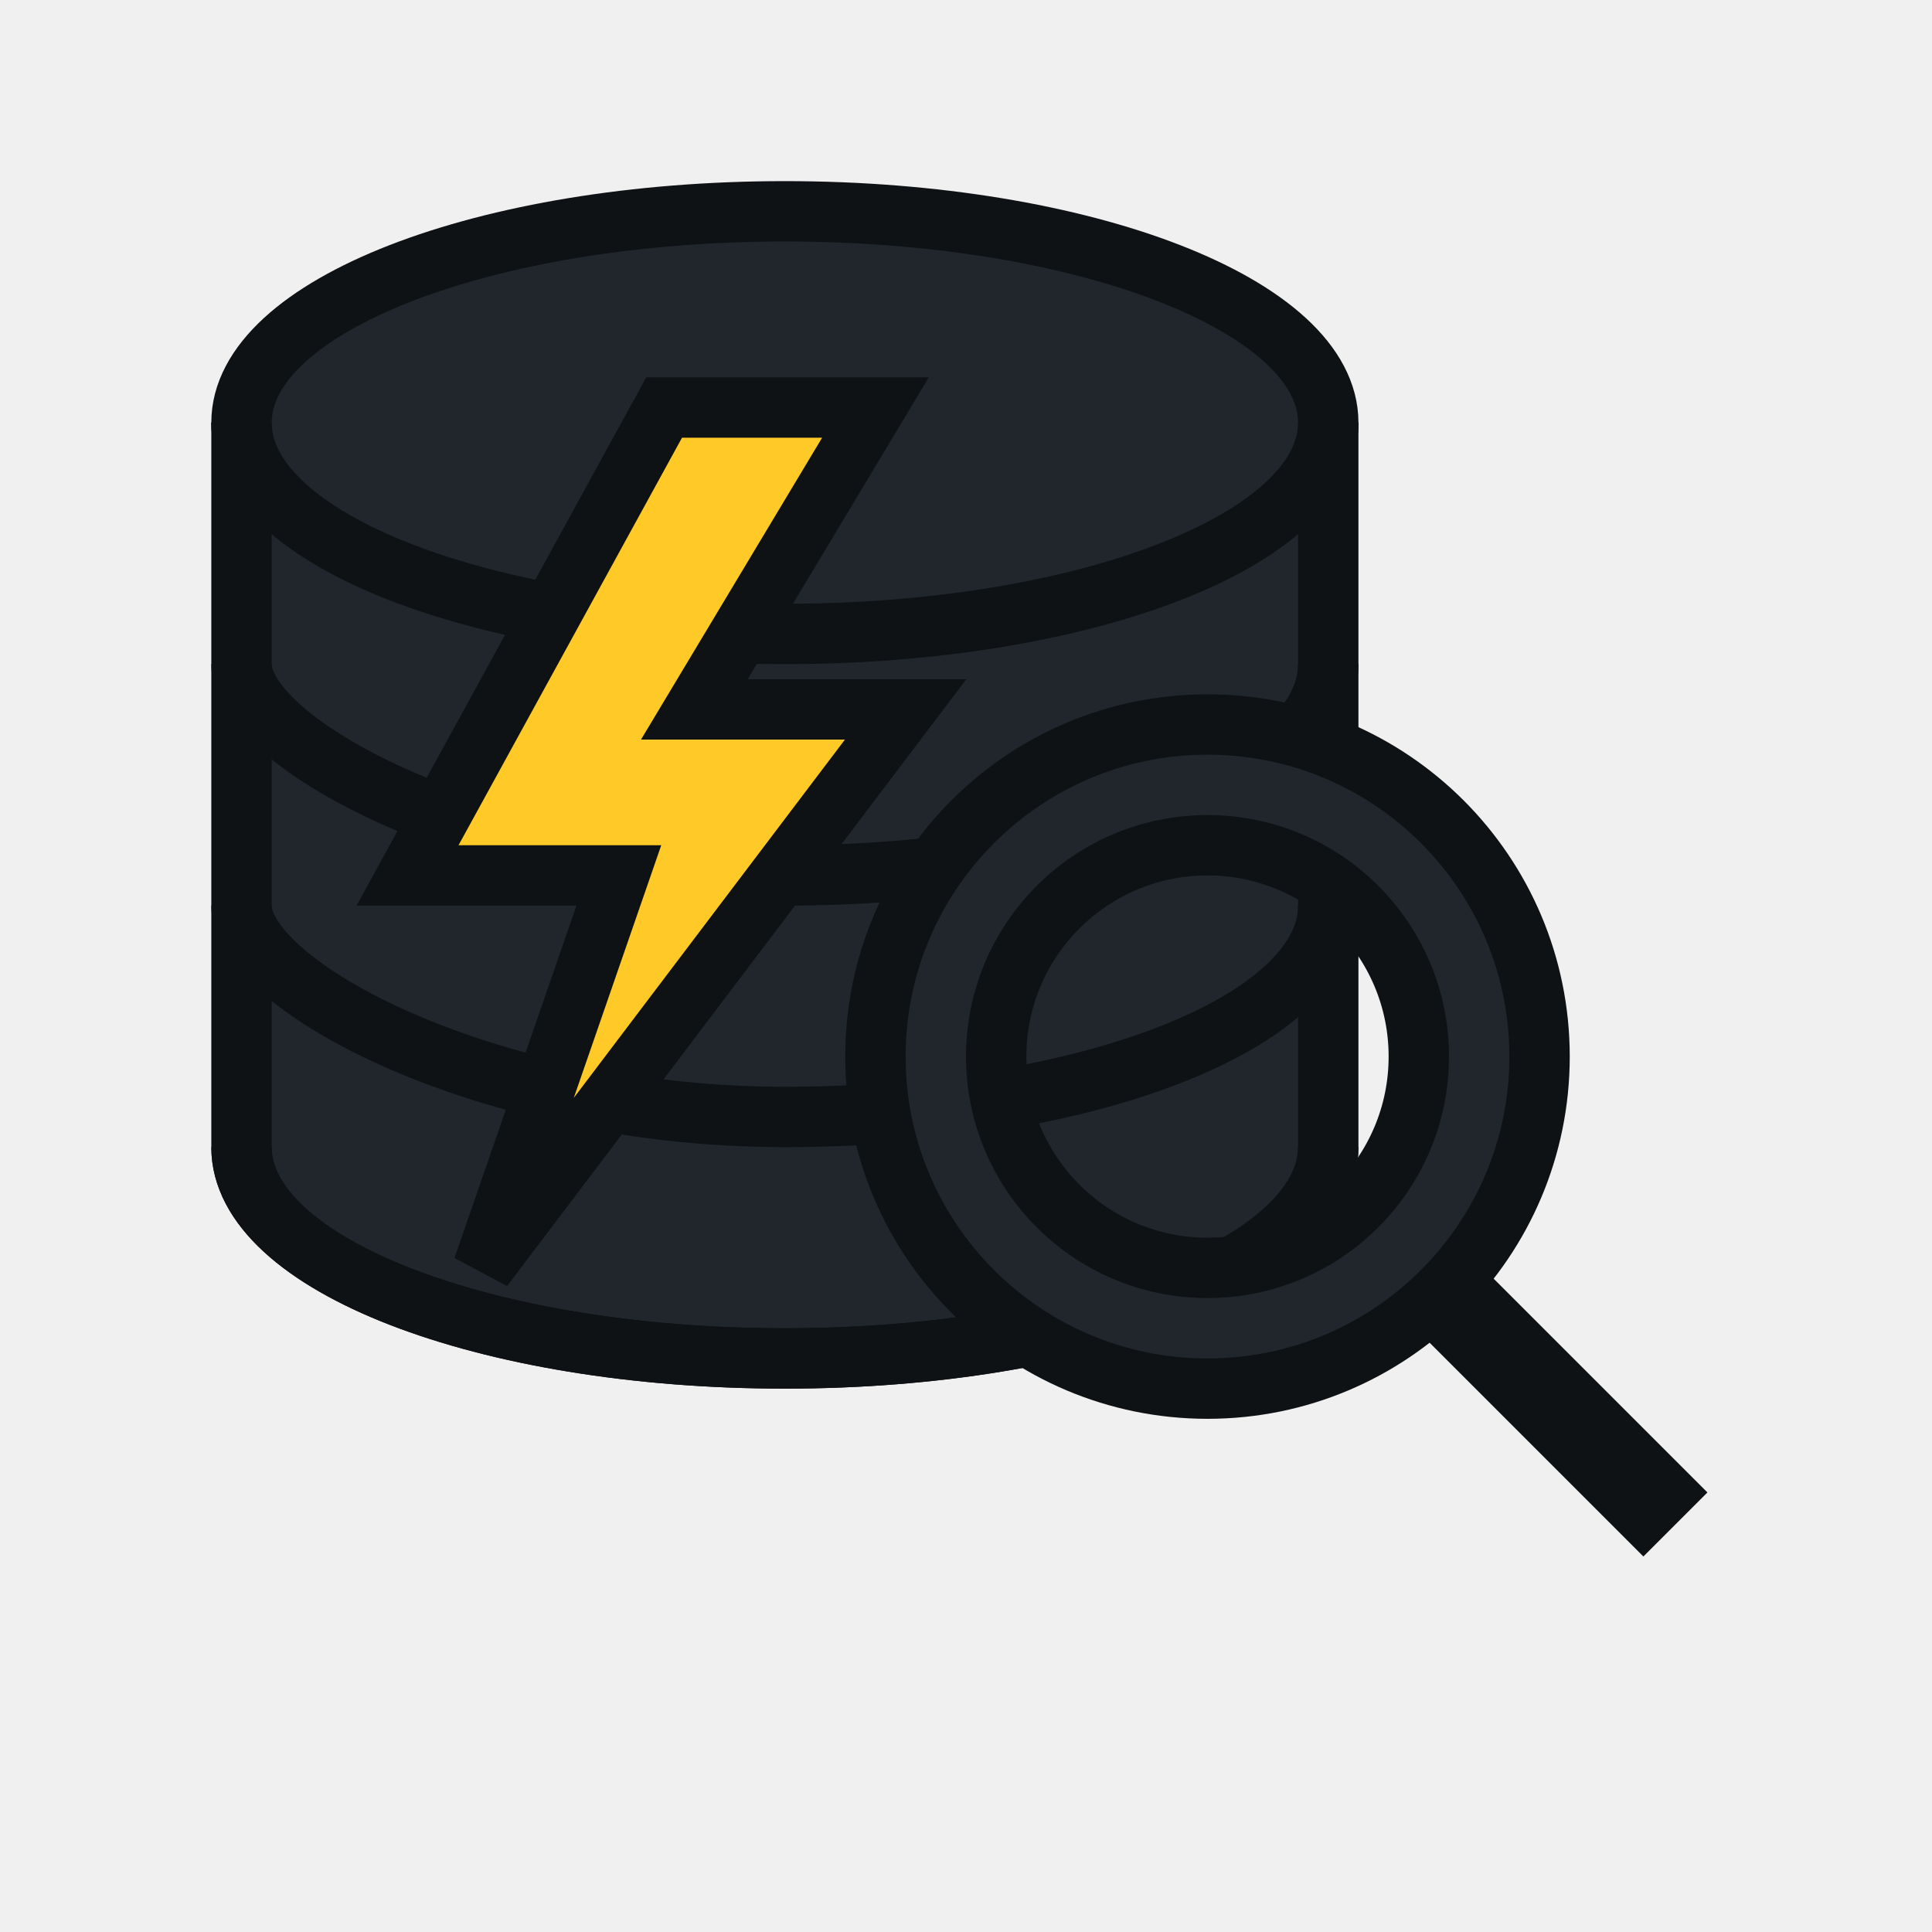
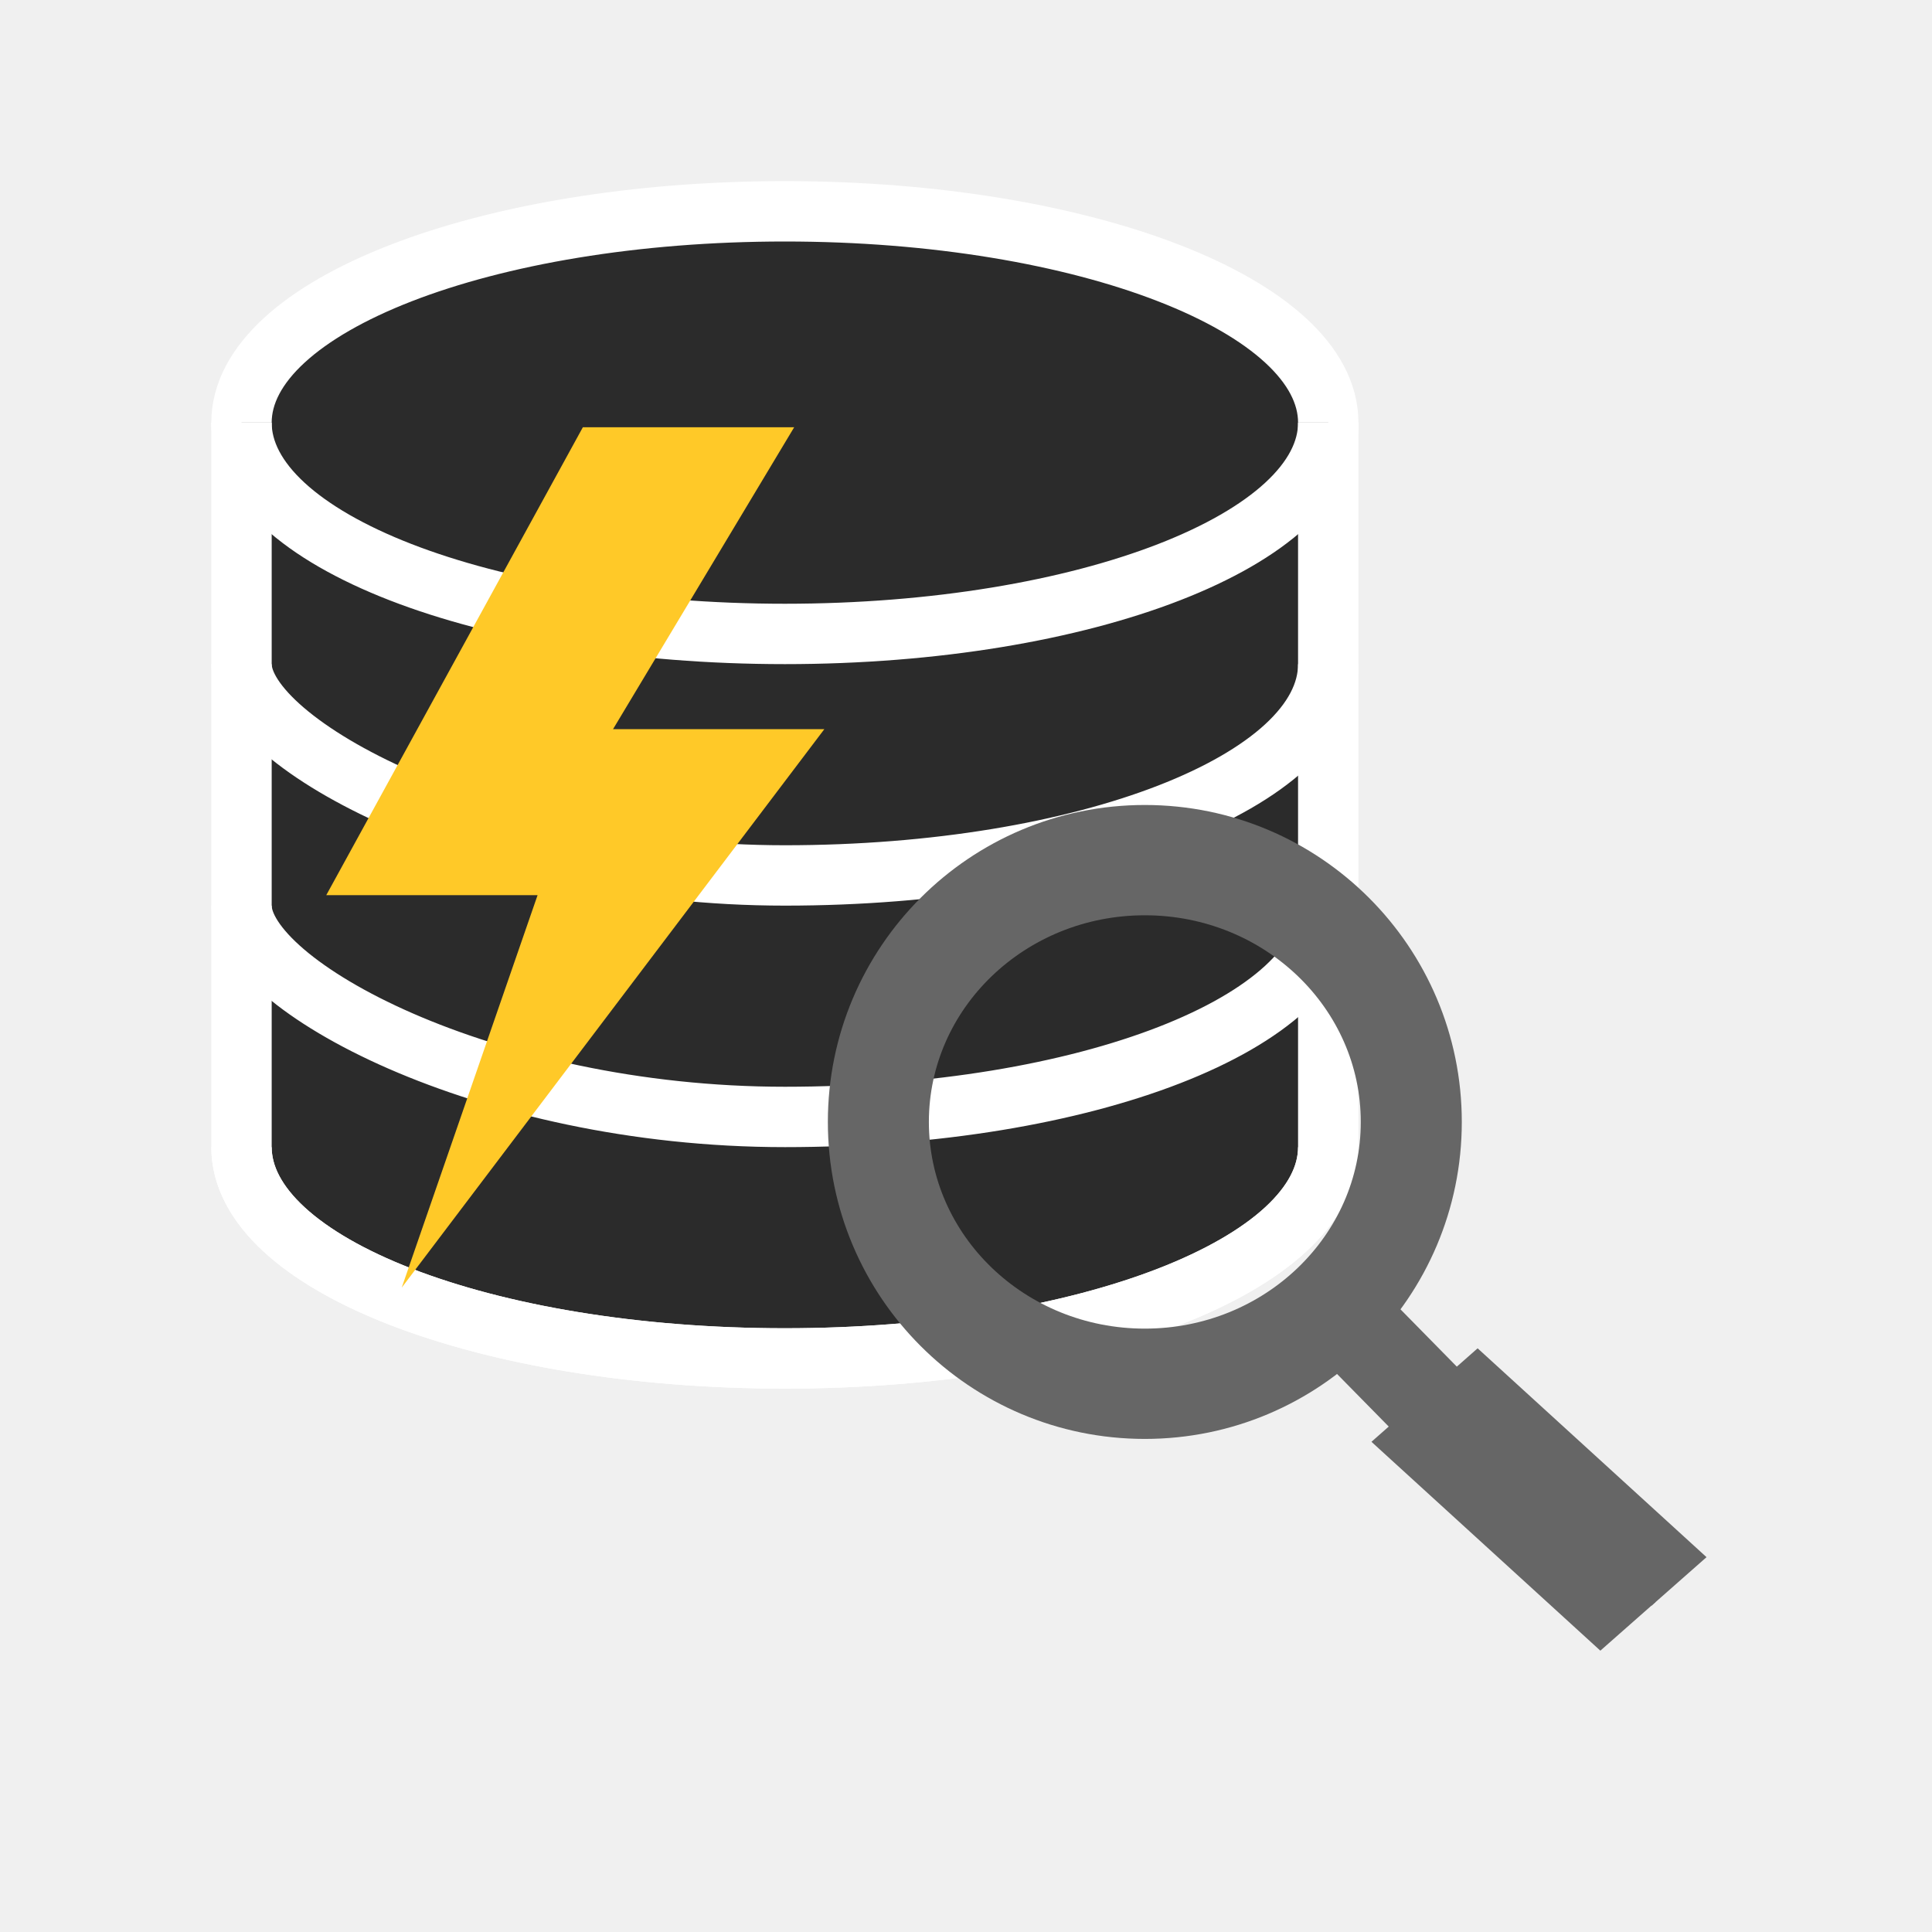
- <svg xmlns="http://www.w3.org/2000/svg" width="256" height="256" viewBox="0 0 256 256" role="img" aria-label="Database with yellow lightning bolt and magnifying glass">
-   <defs>
-     <style>
-       .db-fill { fill: #20262C; }
+ <svg xmlns="http://www.w3.org/2000/svg" xmlns:xlink="http://www.w3.org/1999/xlink" width="256" height="256" viewBox="0 0 256 256" role="img" aria-label="Database with yellow lightning bolt and magnifying glass" version="1.1" id="svg9">
+   <defs id="defs1">
+     <style id="style1">
+       .db-fill { fill: #2B2B2B; }
      .accent { fill: #FFC928; }
      .glass { fill: #20262C; }
+       .db-stroke { stroke: #666666; stroke-width: 8; stroke-linejoin: miter; stroke-linecap: butt; }
      .stroke { stroke: #0F1214; stroke-width: 8; stroke-linejoin: miter; stroke-linecap: butt; }
      /* tweak stroke width if you need heavier/lighter outlines */
    </style>
  </defs>
-   <g class="stroke db-fill">
-     <ellipse cx="104" cy="56" rx="72" ry="28" />
-     <path d="M32 56v96c0 15.5 32.2 28 72 28s72-12.5 72-28V56" />
-     <path d="M32 56c0 15.5 32.2 28 72 28s72-12.5 72-28" fill="none" />
-     <path d="M32 88c0 10.5 32.2 28 72 28s72-12.5 72-28" fill="none" />
-     <path d="M32 120c0 10.5 32.2 28 72 28s72-12.5 72-28" fill="none" />
-     <path d="M32 152c0 15.5 32.2 28 72 28s72-12.5 72-28" fill="none" />
+   <g class="db-stroke db-fill" id="g5" style="stroke:#ffffff;stroke-opacity:1">
+     <ellipse cx="104" cy="56" rx="72" ry="28" id="ellipse1" style="stroke:#ffffff;stroke-opacity:1" />
+     <path d="M32 56v96c0 15.5 32.2 28 72 28s72-12.5 72-28V56" id="path1" style="stroke:#ffffff;stroke-opacity:1" />
+     <path d="M32 56c0 15.5 32.2 28 72 28s72-12.5 72-28" fill="none" id="path2" style="stroke:#ffffff;stroke-opacity:1" />
+     <path d="M32 88c0 10.5 32.2 28 72 28s72-12.5 72-28" fill="none" id="path3" style="stroke:#ffffff;stroke-opacity:1" />
+     <path d="M32 120c0 10.5 32.2 28 72 28s72-12.5 72-28" fill="none" id="path4" style="stroke:#ffffff;stroke-opacity:1" />
+     <path d="M32 152c0 15.5 32.2 28 72 28s72-12.5 72-28" fill="none" id="path5" style="stroke:#ffffff;stroke-opacity:1" />
  </g>
-   <path class="stroke accent" d="M88 54 l-34 62h28l-18 52 56-74h-28l24-40z" />
-   <defs>
+   <path class="accent" d="m 77.231,56.615 -34,62 h 28 l -18,52 56,-74 H 81.231 l 24,-40 z" id="path6" />
+   <defs id="defs6">
    <mask id="lensMask">
-       <rect width="256" height="256" fill="white" />
-       <circle cx="160" cy="140" r="28" fill="black" />
+       <rect width="256" height="256" fill="white" id="rect6" />
+       <circle cx="160" cy="140" r="28" fill="black" id="circle6" />
    </mask>
  </defs>
-   <g class="stroke glass">
-     <circle cx="160" cy="140" r="44" mask="url(#lensMask)" />
-     <path d="M192 172l30 30" stroke-width="12" />
-     <circle cx="160" cy="140" r="28" fill="none" />
+   <g class="db-stroke glass" id="g8" transform="translate(-8.304431,8.664478)" style="stroke:#666666">
+     <circle cx="160" cy="140" r="38" mask="url(#lensMask)" id="circle7" style="fill:none;stroke:#666666" />
+     <path d="M 186.462,165.846 222,202 m -30.538,-34.154" stroke-width="12" id="path7" style="stroke:#666666" />
+     <ellipse cx="160" cy="140" fill="none" id="circle8" rx="32.615" ry="31.385" style="stroke:#666666" />
+     <use x="0" y="0" xlink:href="#path7" id="use9" transform="matrix(0.8534951,0,0,0.7654699,34.53619,52.21242)" style="stroke:#666666" />
+     <use x="0" y="0" xlink:href="#path7" id="use9-5" transform="matrix(0.8534951,0,0,0.7654699,41.30081,46.2624)" style="stroke:#666666" />
  </g>
  <mask id="dbMask">
-     <rect width="256" height="256" fill="#fff" />
-     <g>
-       <ellipse cx="104" cy="56" rx="72" ry="28" fill="#000" />
-       <path d="M32 56v96c0 15.5 32.2 28 72 28s72-12.5 72-28V56z" fill="#000" />
+     <rect width="256" height="256" fill="#fff" id="rect8" />
+     <g id="g9">
+       <ellipse cx="104" cy="56" rx="72" ry="28" fill="#000" id="ellipse8" />
+       <path d="M32 56v96c0 15.5 32.2 28 72 28s72-12.5 72-28V56z" fill="#000" id="path8" />
    </g>
  </mask>
-   <path class="accent" d="M88 54 l-34 62h28l-18 52 56-74h-28l24-40z" mask="url(#dbMask)" opacity="0.08" />
+   <path class="accent" d="M 88,48 54,110 H 82 L 64,162 120,88 H 92 l 24,-40 z" mask="url(#dbMask)" opacity="0.08" id="path9" transform="translate(-10.15385,15.38462)" />
</svg>
